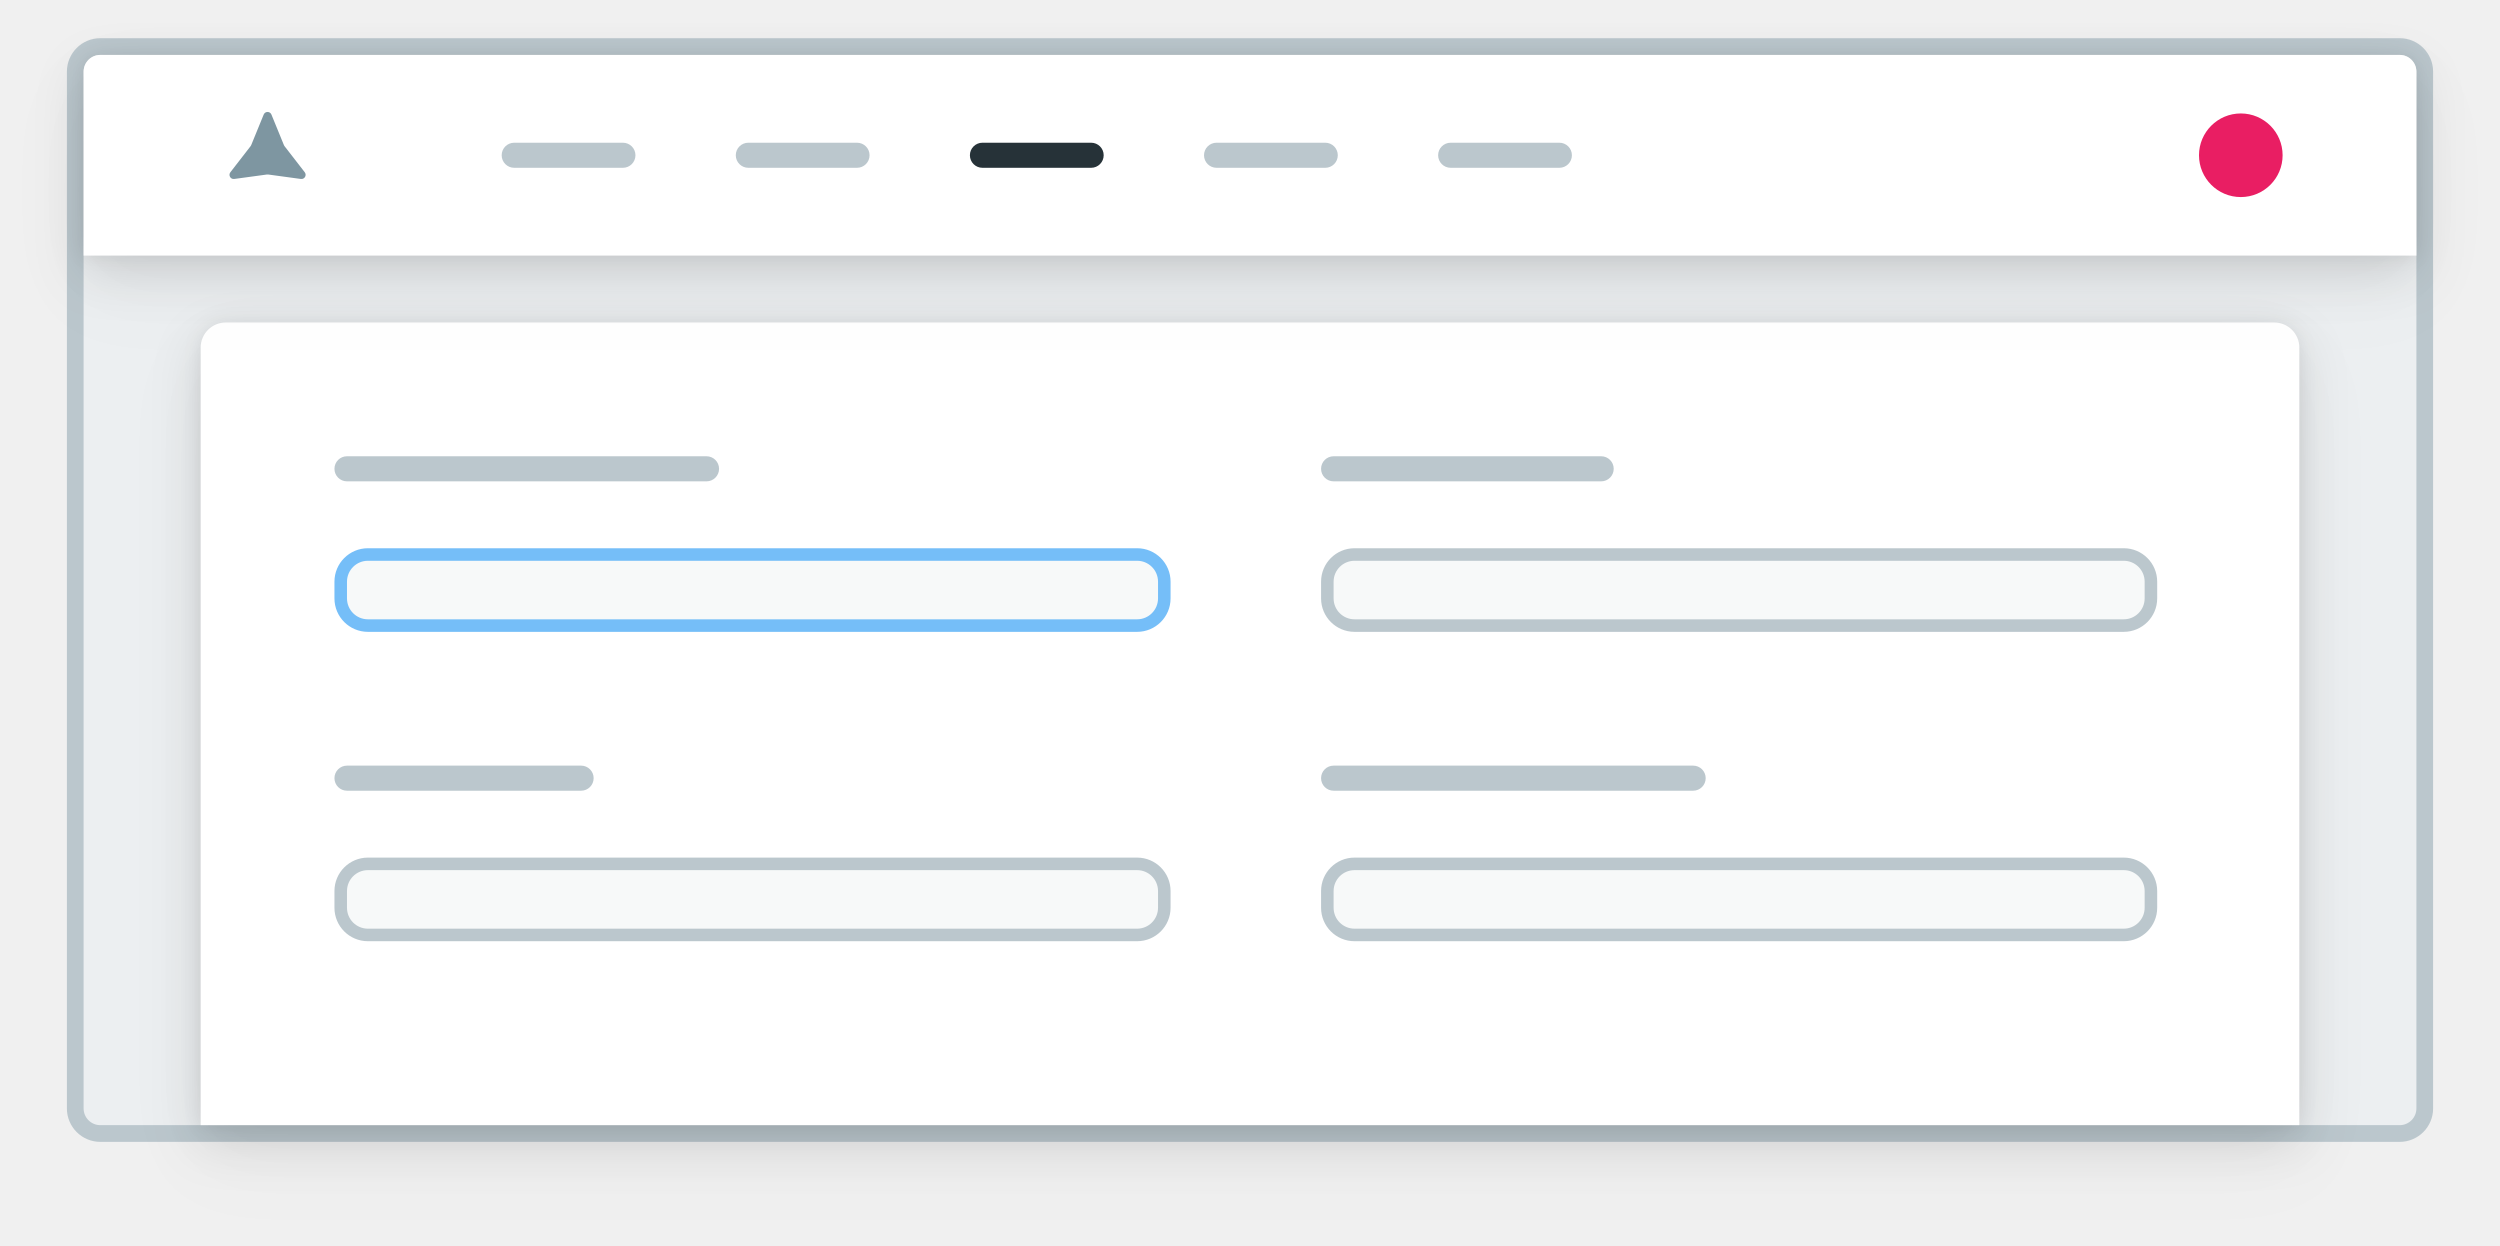
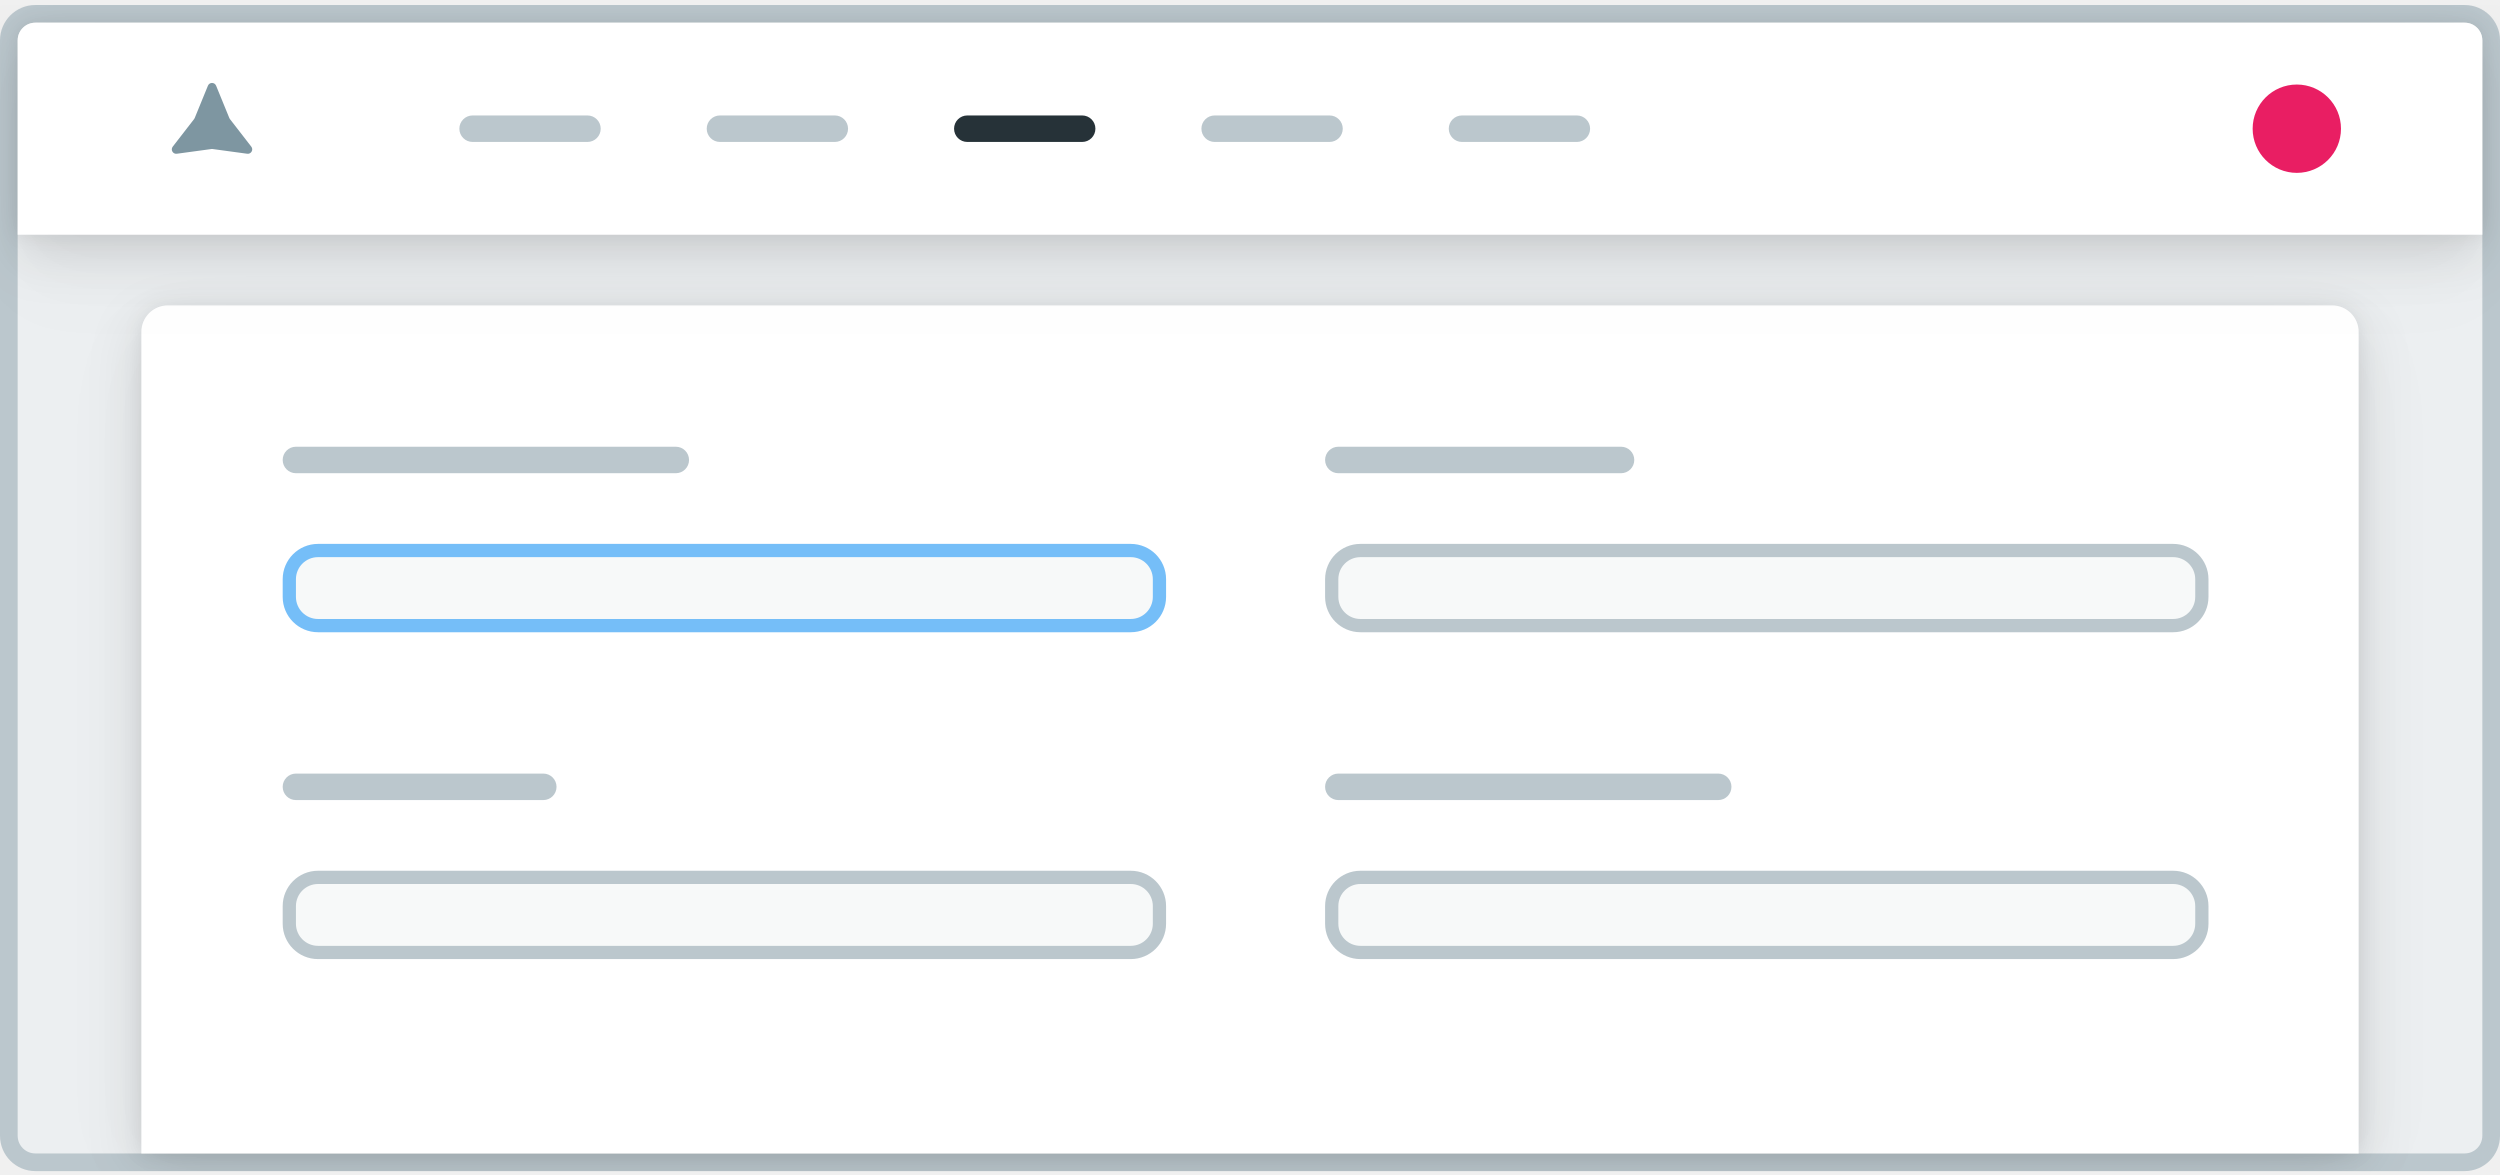
- <svg xmlns="http://www.w3.org/2000/svg" width="299" height="149" viewBox="0 0 299 149" fill="none">
-   <rect x="9" y="5.569" width="281" height="130" rx="3" fill="#ECEFF1" stroke="#BBC7CD" stroke-width="2" />
-   <g filter="url(#filter0_ddd)">
-     <path d="M24 41.569C24 39.912 25.343 38.569 27 38.569H272C273.657 38.569 275 39.912 275 41.569V134.569H24V41.569Z" fill="white" />
+ <svg xmlns="http://www.w3.org/2000/svg" width="283" height="133" viewBox="0 0 283 133" fill="none">
+   <g clip-path="url(#clip0)">
+     <rect x="1" y="1.569" width="281" height="130" rx="3" fill="#ECEFF1" stroke="#BBC7CD" stroke-width="2" />
+     <g filter="url(#filter0_ddd)">
+       <path d="M16 37.569C16 35.912 17.343 34.569 19 34.569H264C265.657 34.569 267 35.912 267 37.569V130.569H16V37.569Z" fill="white" />
+     </g>
+     <rect x="32" y="50.569" width="46" height="3" rx="1.5" fill="#BBC7CD" />
+     <rect x="32.75" y="62.319" width="98.5" height="8.5" rx="3.25" fill="#F7F9F9" stroke="#75BEF8" stroke-width="1.5" />
+     <rect x="32" y="87.569" width="31" height="3" rx="1.5" fill="#BBC7CD" />
+     <rect x="32.75" y="99.319" width="98.5" height="8.5" rx="3.25" fill="#F7F9F9" stroke="#BBC7CD" stroke-width="1.5" />
+     <rect x="150" y="50.569" width="35" height="3" rx="1.5" fill="#BBC7CD" />
+     <rect x="150.75" y="62.319" width="98.5" height="8.5" rx="3.25" fill="#F7F9F9" stroke="#BBC7CD" stroke-width="1.5" />
+     <rect x="150" y="87.569" width="46" height="3" rx="1.5" fill="#BBC7CD" />
+     <rect x="150.75" y="99.319" width="98.5" height="8.5" rx="3.25" fill="#F7F9F9" stroke="#BBC7CD" stroke-width="1.5" />
+     <g filter="url(#filter1_ddd)">
+       <path d="M2 4.569C2 3.464 2.895 2.569 4 2.569H279C280.105 2.569 281 3.464 281 4.569V26.569H2V4.569Z" fill="white" />
+     </g>
+     <circle cx="260" cy="14.569" r="5" fill="#E91E63" />
+     <path d="M23.537 9.701C23.707 9.286 24.293 9.286 24.463 9.701L25.959 13.36C25.976 13.402 25.999 13.441 26.026 13.477L28.447 16.602C28.721 16.956 28.428 17.464 27.985 17.404L24.067 16.87C24.023 16.864 23.977 16.864 23.933 16.87L20.015 17.404C19.572 17.464 19.279 16.956 19.553 16.602L21.974 13.477C22.001 13.441 22.024 13.402 22.041 13.36L23.537 9.701Z" fill="#7E96A1" />
+     <rect x="52" y="13.069" width="16" height="3" rx="1.5" fill="#BBC7CD" />
+     <rect x="80" y="13.069" width="16" height="3" rx="1.5" fill="#BBC7CD" />
+     <rect x="108" y="13.069" width="16" height="3" rx="1.5" fill="#263238" />
+     <rect x="136" y="13.069" width="16" height="3" rx="1.5" fill="#BBC7CD" />
+     <rect x="164" y="13.069" width="16" height="3" rx="1.5" fill="#BBC7CD" />
  </g>
-   <rect x="40" y="54.569" width="46" height="3" rx="1.5" fill="#BBC7CD" />
-   <rect x="40.75" y="66.319" width="98.5" height="8.5" rx="3.25" fill="#F7F9F9" stroke="#75BEF8" stroke-width="1.5" />
-   <rect x="40" y="91.569" width="31" height="3" rx="1.5" fill="#BBC7CD" />
-   <rect x="40.75" y="103.319" width="98.5" height="8.5" rx="3.25" fill="#F7F9F9" stroke="#BBC7CD" stroke-width="1.5" />
-   <rect x="158" y="54.569" width="35" height="3" rx="1.5" fill="#BBC7CD" />
-   <rect x="158.75" y="66.319" width="98.5" height="8.5" rx="3.25" fill="#F7F9F9" stroke="#BBC7CD" stroke-width="1.5" />
-   <rect x="158" y="91.569" width="46" height="3" rx="1.5" fill="#BBC7CD" />
-   <rect x="158.75" y="103.319" width="98.5" height="8.5" rx="3.25" fill="#F7F9F9" stroke="#BBC7CD" stroke-width="1.5" />
-   <g filter="url(#filter1_ddd)">
-     <path d="M10 8.569C10 7.464 10.895 6.569 12 6.569H287C288.105 6.569 289 7.464 289 8.569V30.569H10V8.569Z" fill="white" />
-   </g>
-   <circle cx="268" cy="18.569" r="5" fill="#E91E63" />
-   <path d="M31.537 13.701C31.707 13.286 32.293 13.286 32.463 13.701L33.959 17.36C33.976 17.402 33.999 17.441 34.026 17.477L36.447 20.602C36.721 20.956 36.428 21.464 35.984 21.404L32.068 20.87C32.023 20.864 31.977 20.864 31.933 20.87L28.015 21.404C27.572 21.464 27.279 20.956 27.553 20.602L29.974 17.477C30.001 17.441 30.024 17.402 30.041 17.36L31.537 13.701Z" fill="#7E96A1" />
-   <rect x="60" y="17.069" width="16" height="3" rx="1.5" fill="#BBC7CD" />
-   <rect x="88" y="17.069" width="16" height="3" rx="1.5" fill="#BBC7CD" />
-   <rect x="116" y="17.069" width="16" height="3" rx="1.5" fill="#263238" />
-   <rect x="144" y="17.069" width="16" height="3" rx="1.5" fill="#BBC7CD" />
-   <rect x="172" y="17.069" width="16" height="3" rx="1.5" fill="#BBC7CD" />
  <defs>
-     <filter id="filter0_ddd" x="14" y="32.569" width="271" height="116" filterUnits="userSpaceOnUse" color-interpolation-filters="sRGB">
+     <filter id="filter0_ddd" x="6" y="28.569" width="271" height="116" filterUnits="userSpaceOnUse" color-interpolation-filters="sRGB">
      <feFlood flood-opacity="0" result="BackgroundImageFix" />
      <feColorMatrix in="SourceAlpha" type="matrix" values="0 0 0 0 0 0 0 0 0 0 0 0 0 0 0 0 0 0 127 0" />
      <feOffset dy="2" />
      <feGaussianBlur stdDeviation="3" />
      <feColorMatrix type="matrix" values="0 0 0 0 0 0 0 0 0 0 0 0 0 0 0 0 0 0 0.12 0" />
      <feBlend mode="normal" in2="BackgroundImageFix" result="effect1_dropShadow" />
      <feColorMatrix in="SourceAlpha" type="matrix" values="0 0 0 0 0 0 0 0 0 0 0 0 0 0 0 0 0 0 127 0" />
      <feOffset />
      <feGaussianBlur stdDeviation="1" />
      <feColorMatrix type="matrix" values="0 0 0 0 0 0 0 0 0 0 0 0 0 0 0 0 0 0 0.06 0" />
      <feBlend mode="normal" in2="effect1_dropShadow" result="effect2_dropShadow" />
      <feColorMatrix in="SourceAlpha" type="matrix" values="0 0 0 0 0 0 0 0 0 0 0 0 0 0 0 0 0 0 127 0" />
      <feOffset dy="4" />
      <feGaussianBlur stdDeviation="5" />
      <feColorMatrix type="matrix" values="0 0 0 0 0 0 0 0 0 0 0 0 0 0 0 0 0 0 0.03 0" />
      <feBlend mode="normal" in2="effect2_dropShadow" result="effect3_dropShadow" />
      <feBlend mode="normal" in="SourceGraphic" in2="effect3_dropShadow" result="shape" />
    </filter>
-     <filter id="filter1_ddd" x="0" y="0.569" width="299" height="44" filterUnits="userSpaceOnUse" color-interpolation-filters="sRGB">
+     <filter id="filter1_ddd" x="-8" y="-3.431" width="299" height="44" filterUnits="userSpaceOnUse" color-interpolation-filters="sRGB">
      <feFlood flood-opacity="0" result="BackgroundImageFix" />
      <feColorMatrix in="SourceAlpha" type="matrix" values="0 0 0 0 0 0 0 0 0 0 0 0 0 0 0 0 0 0 127 0" />
      <feOffset dy="2" />
      <feGaussianBlur stdDeviation="3" />
      <feColorMatrix type="matrix" values="0 0 0 0 0 0 0 0 0 0 0 0 0 0 0 0 0 0 0.12 0" />
      <feBlend mode="normal" in2="BackgroundImageFix" result="effect1_dropShadow" />
      <feColorMatrix in="SourceAlpha" type="matrix" values="0 0 0 0 0 0 0 0 0 0 0 0 0 0 0 0 0 0 127 0" />
      <feOffset />
      <feGaussianBlur stdDeviation="1" />
      <feColorMatrix type="matrix" values="0 0 0 0 0 0 0 0 0 0 0 0 0 0 0 0 0 0 0.06 0" />
      <feBlend mode="normal" in2="effect1_dropShadow" result="effect2_dropShadow" />
      <feColorMatrix in="SourceAlpha" type="matrix" values="0 0 0 0 0 0 0 0 0 0 0 0 0 0 0 0 0 0 127 0" />
      <feOffset dy="4" />
      <feGaussianBlur stdDeviation="5" />
      <feColorMatrix type="matrix" values="0 0 0 0 0 0 0 0 0 0 0 0 0 0 0 0 0 0 0.03 0" />
      <feBlend mode="normal" in2="effect2_dropShadow" result="effect3_dropShadow" />
      <feBlend mode="normal" in="SourceGraphic" in2="effect3_dropShadow" result="shape" />
    </filter>
+     <clipPath id="clip0">
+       <rect width="283" height="132" fill="white" transform="translate(0 0.568848)" />
+     </clipPath>
  </defs>
</svg>
